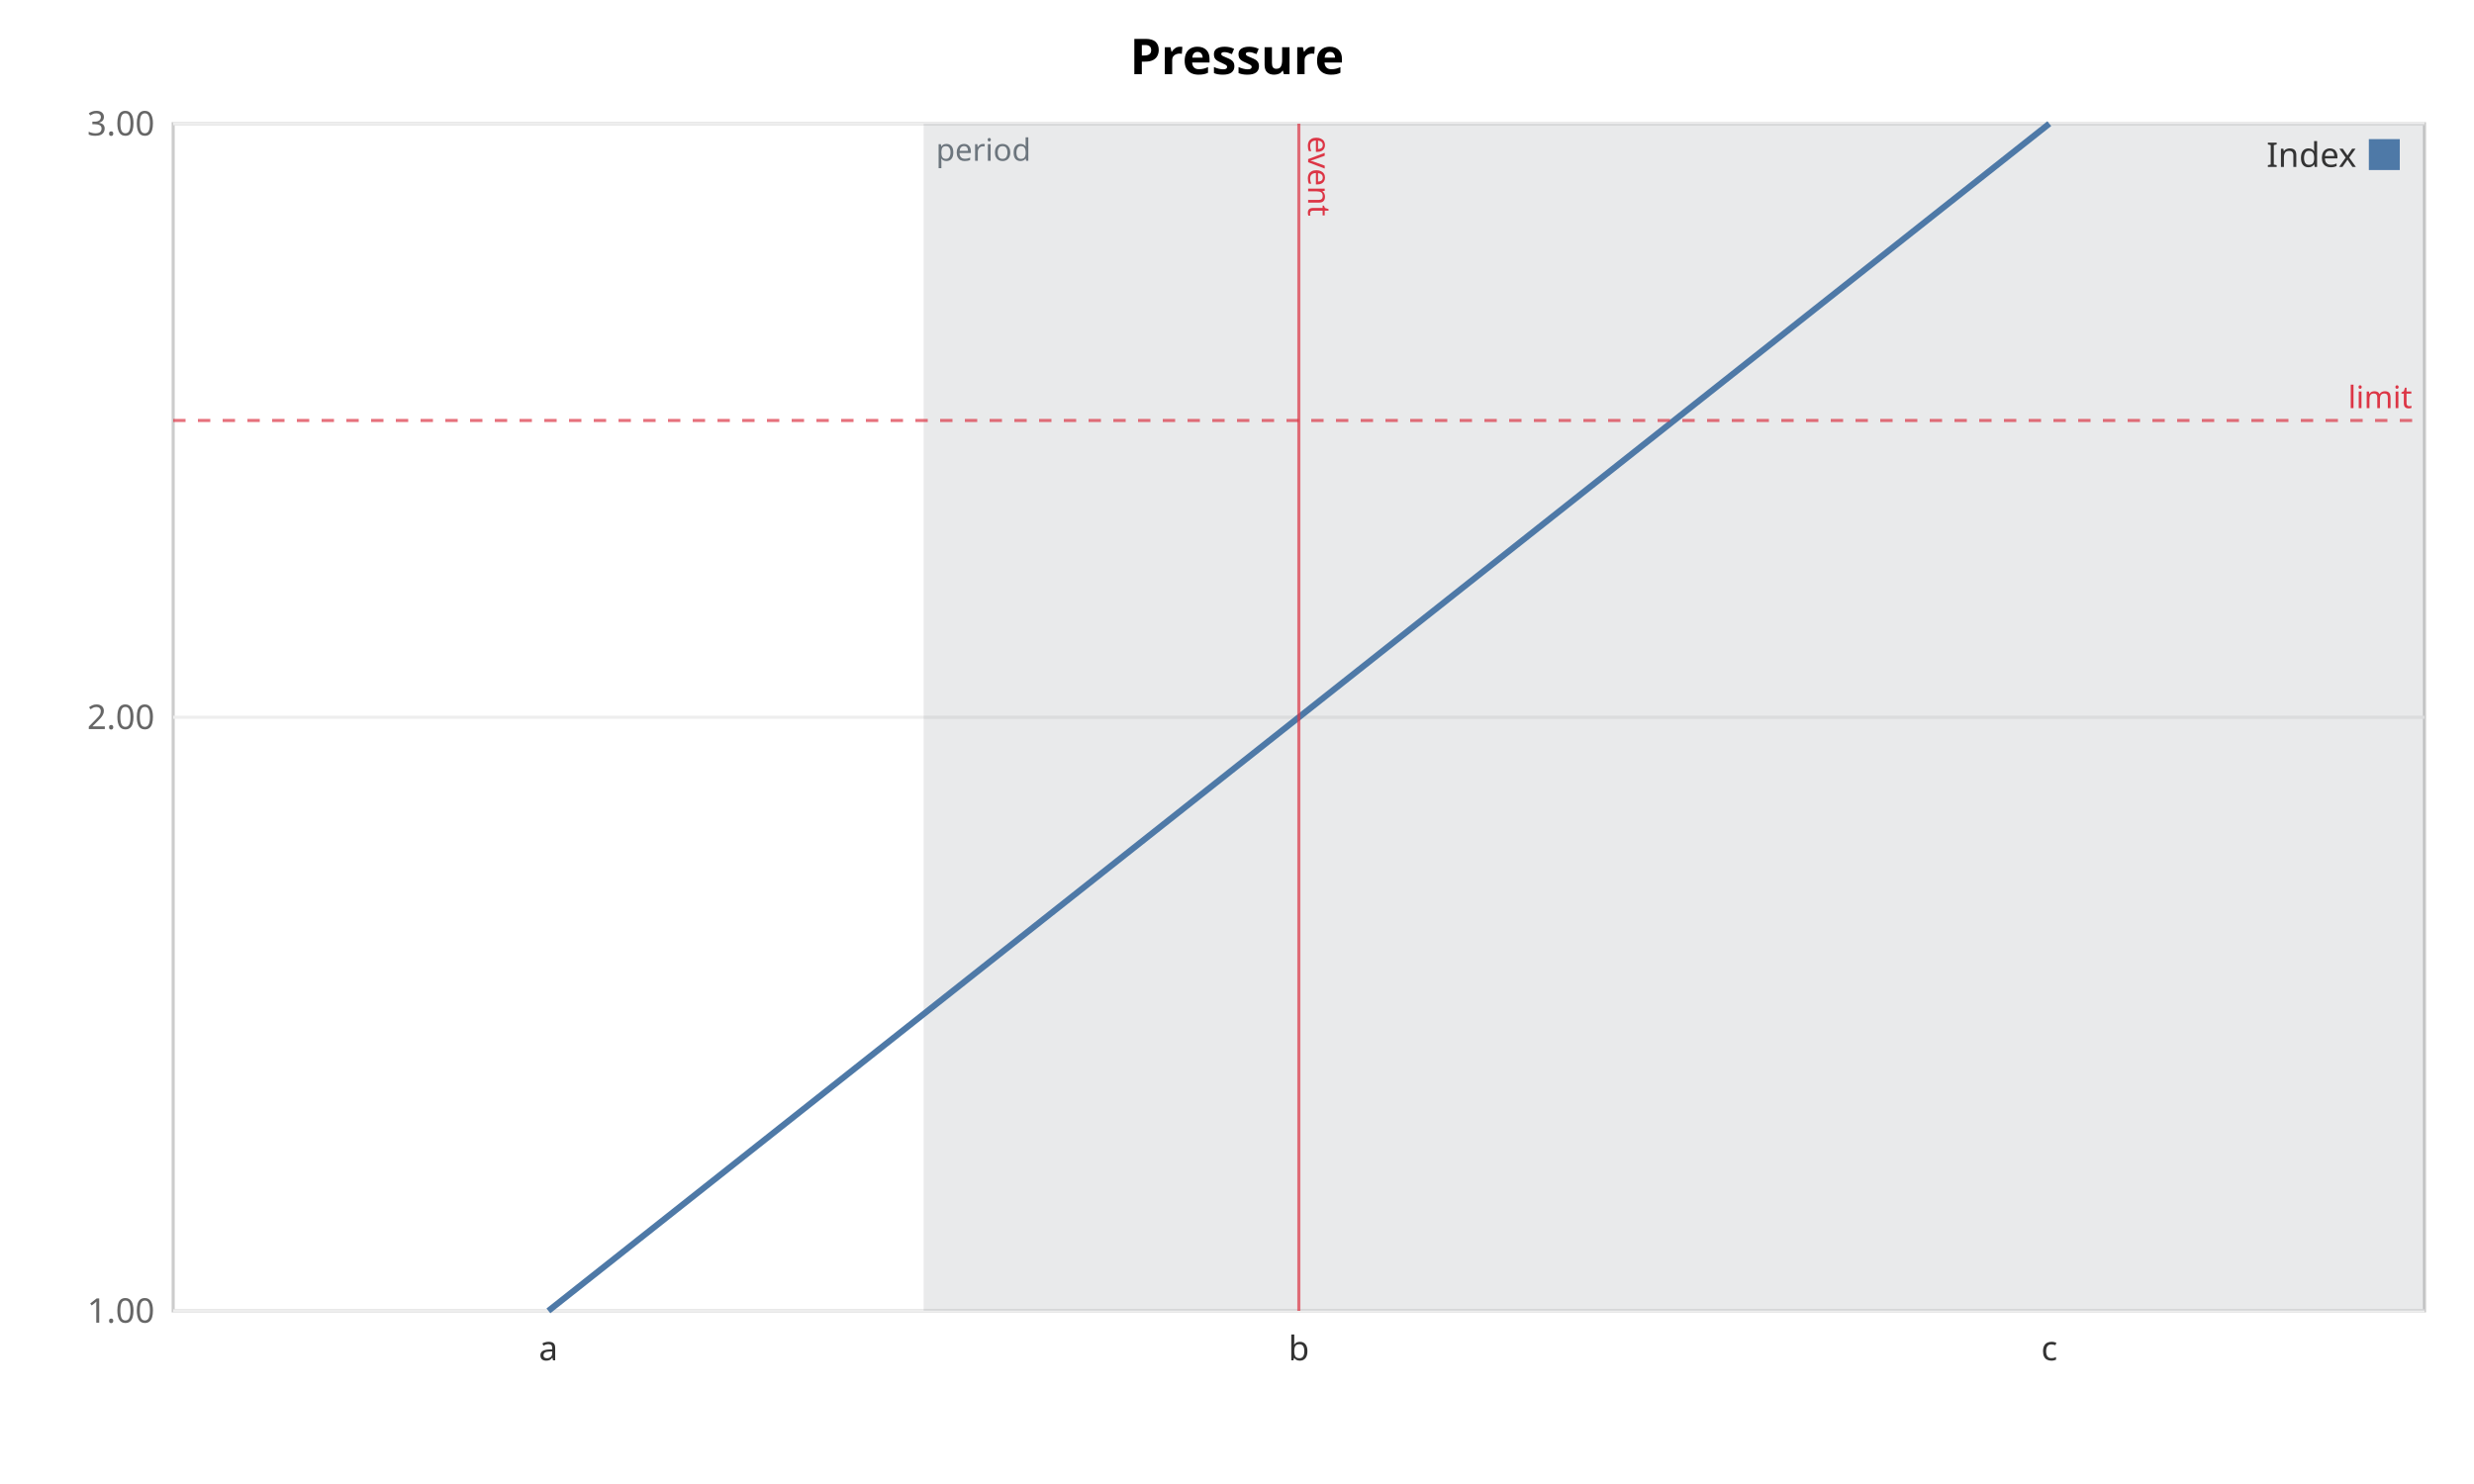
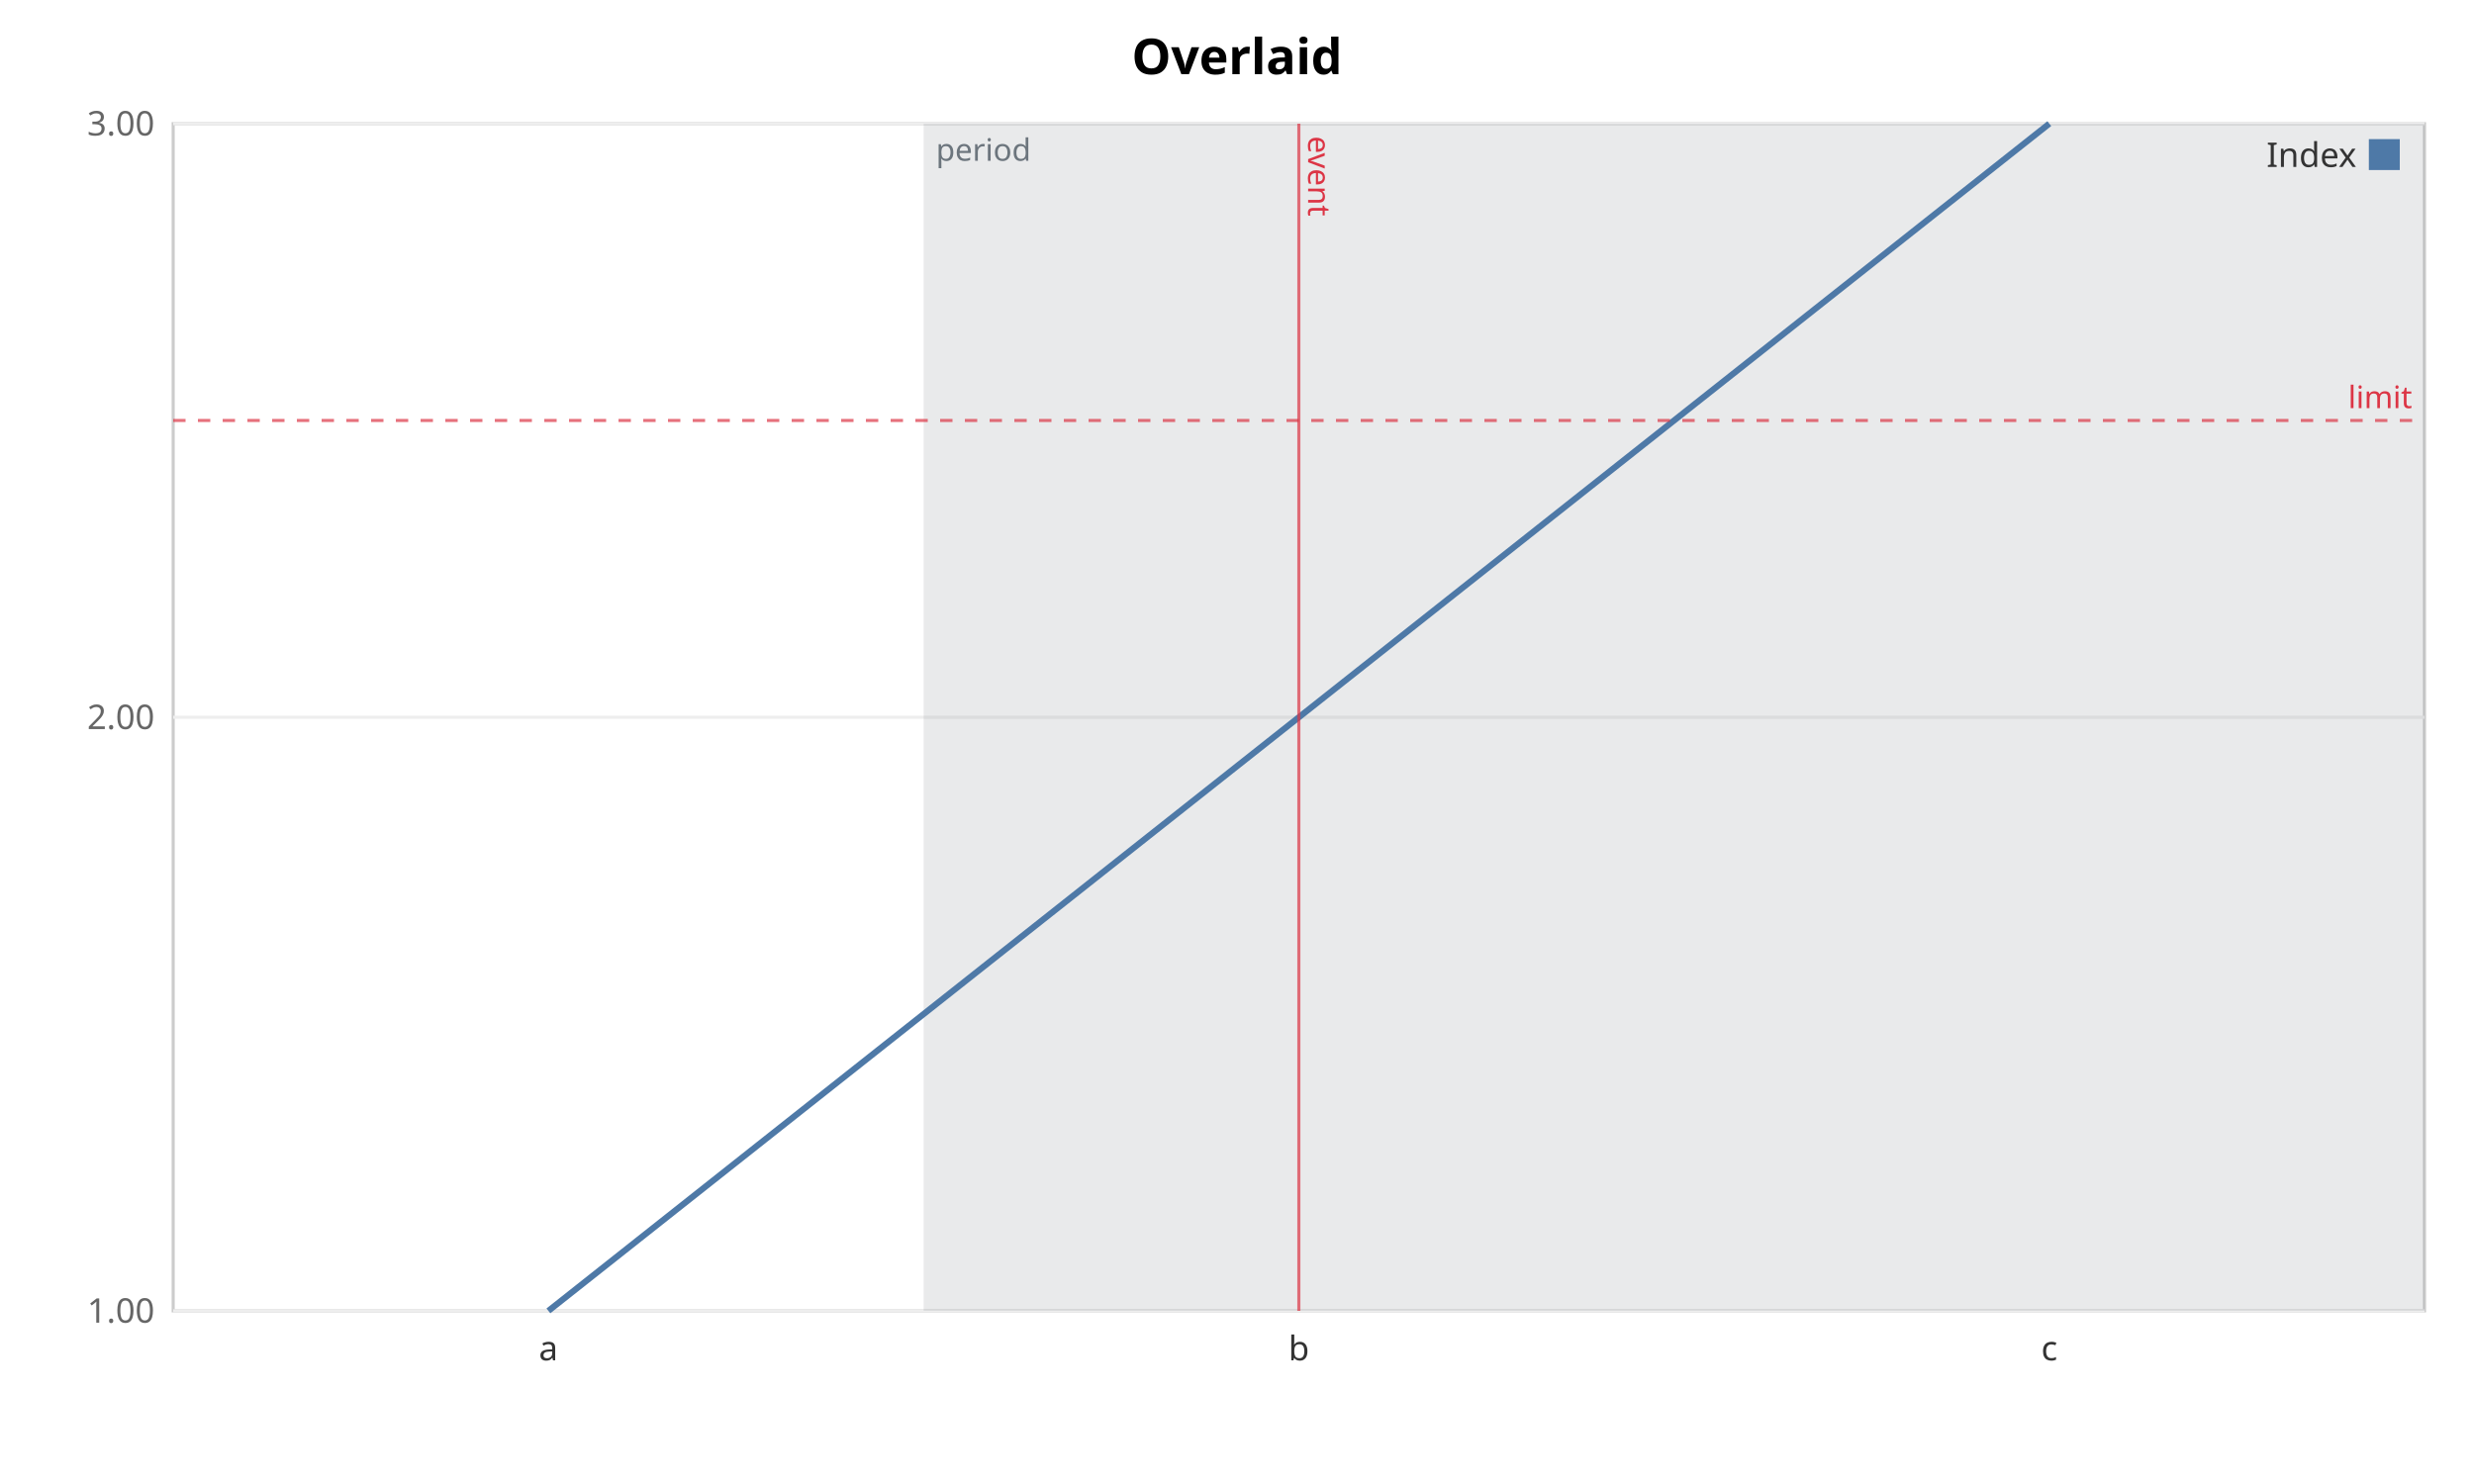
<svg xmlns="http://www.w3.org/2000/svg" width="800" height="480" viewBox="0 0 800 480" font-family="sans-serif">
  <rect width="100%" height="100%" fill="#ffffff" />
-   <text x="400" y="24" font-size="16" font-weight="bold" text-anchor="middle">Pressure</text>
+   <text x="400" y="24" font-size="16" font-weight="bold" text-anchor="middle">Overlaid</text>
  <rect x="56" y="40" width="728" height="384" fill="none" stroke="#cccccc" />
  <line x1="56" y1="424.00" x2="784" y2="424.00" stroke="#eeeeee" />
  <text x="50" y="424.00" font-size="11" text-anchor="end" dominant-baseline="middle" fill="#666666">1.00</text>
  <line x1="56" y1="232.00" x2="784" y2="232.00" stroke="#eeeeee" />
  <text x="50" y="232.00" font-size="11" text-anchor="end" dominant-baseline="middle" fill="#666666">2.00</text>
  <line x1="56" y1="40.00" x2="784" y2="40.00" stroke="#eeeeee" />
  <text x="50" y="40.00" font-size="11" text-anchor="end" dominant-baseline="middle" fill="#666666">3.00</text>
  <text x="177.33" y="440" font-size="11" text-anchor="middle" fill="#333333">a</text>
  <text x="420.00" y="440" font-size="11" text-anchor="middle" fill="#333333">b</text>
  <text x="662.67" y="440" font-size="11" text-anchor="middle" fill="#333333">c</text>
  <rect x="298.67" y="40" width="485.33" height="384" fill="#6c757d" fill-opacity="0.15" />
  <text x="302.67" y="52" font-size="10" fill="#6c757d">period</text>
  <polyline points="177.33,424.00 420.00,232.00 662.67,40.00" fill="none" stroke="#4e79a7" stroke-width="2" />
  <line x1="420.00" y1="40" x2="420.00" y2="424" stroke="rgba(220,53,69,0.7)" stroke-width="1" />
  <text x="423.00" y="44" font-size="10" fill="#dc3545" transform="rotate(90 423.00 44)">event</text>
  <line x1="56" y1="136.00" x2="784" y2="136.00" stroke="rgba(220,53,69,0.7)" stroke-width="1" stroke-dasharray="4 4" />
  <text x="780" y="132.00" font-size="10" text-anchor="end" fill="#dc3545">limit</text>
  <rect x="766" y="45" width="10" height="10" fill="#4e79a7" />
  <text x="762" y="54" font-size="11" text-anchor="end" fill="#333333">Index</text>
</svg>
